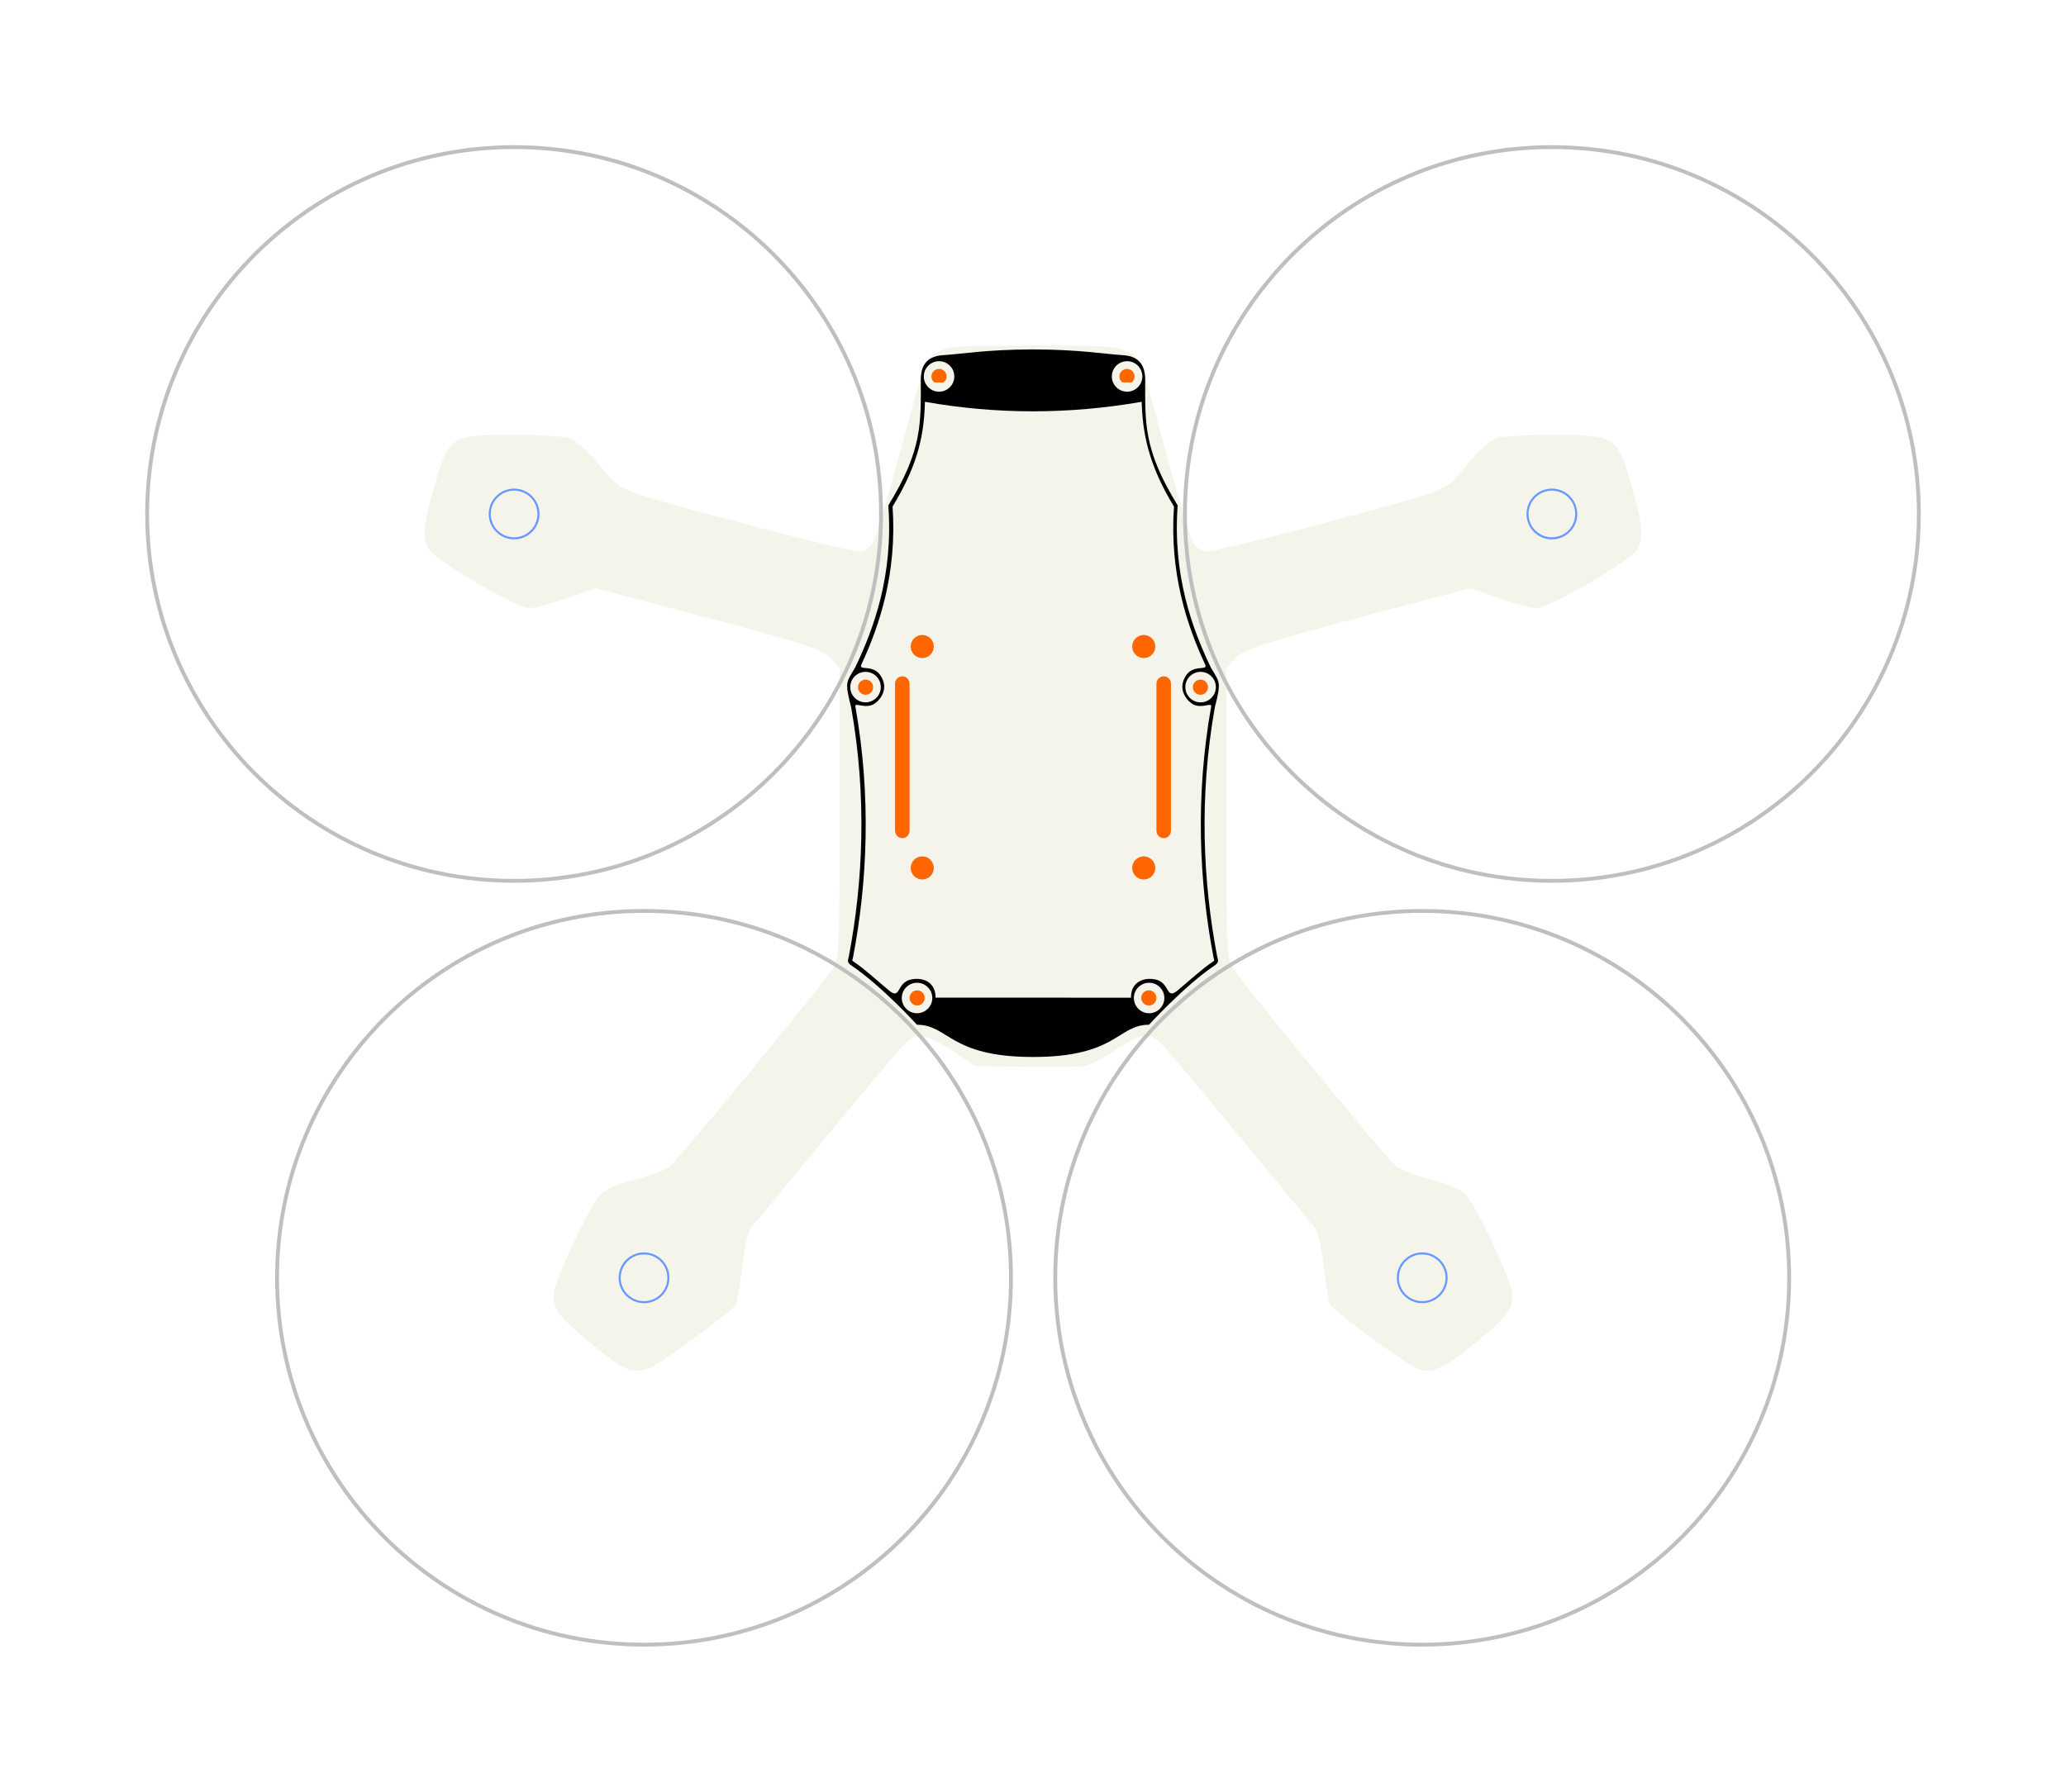
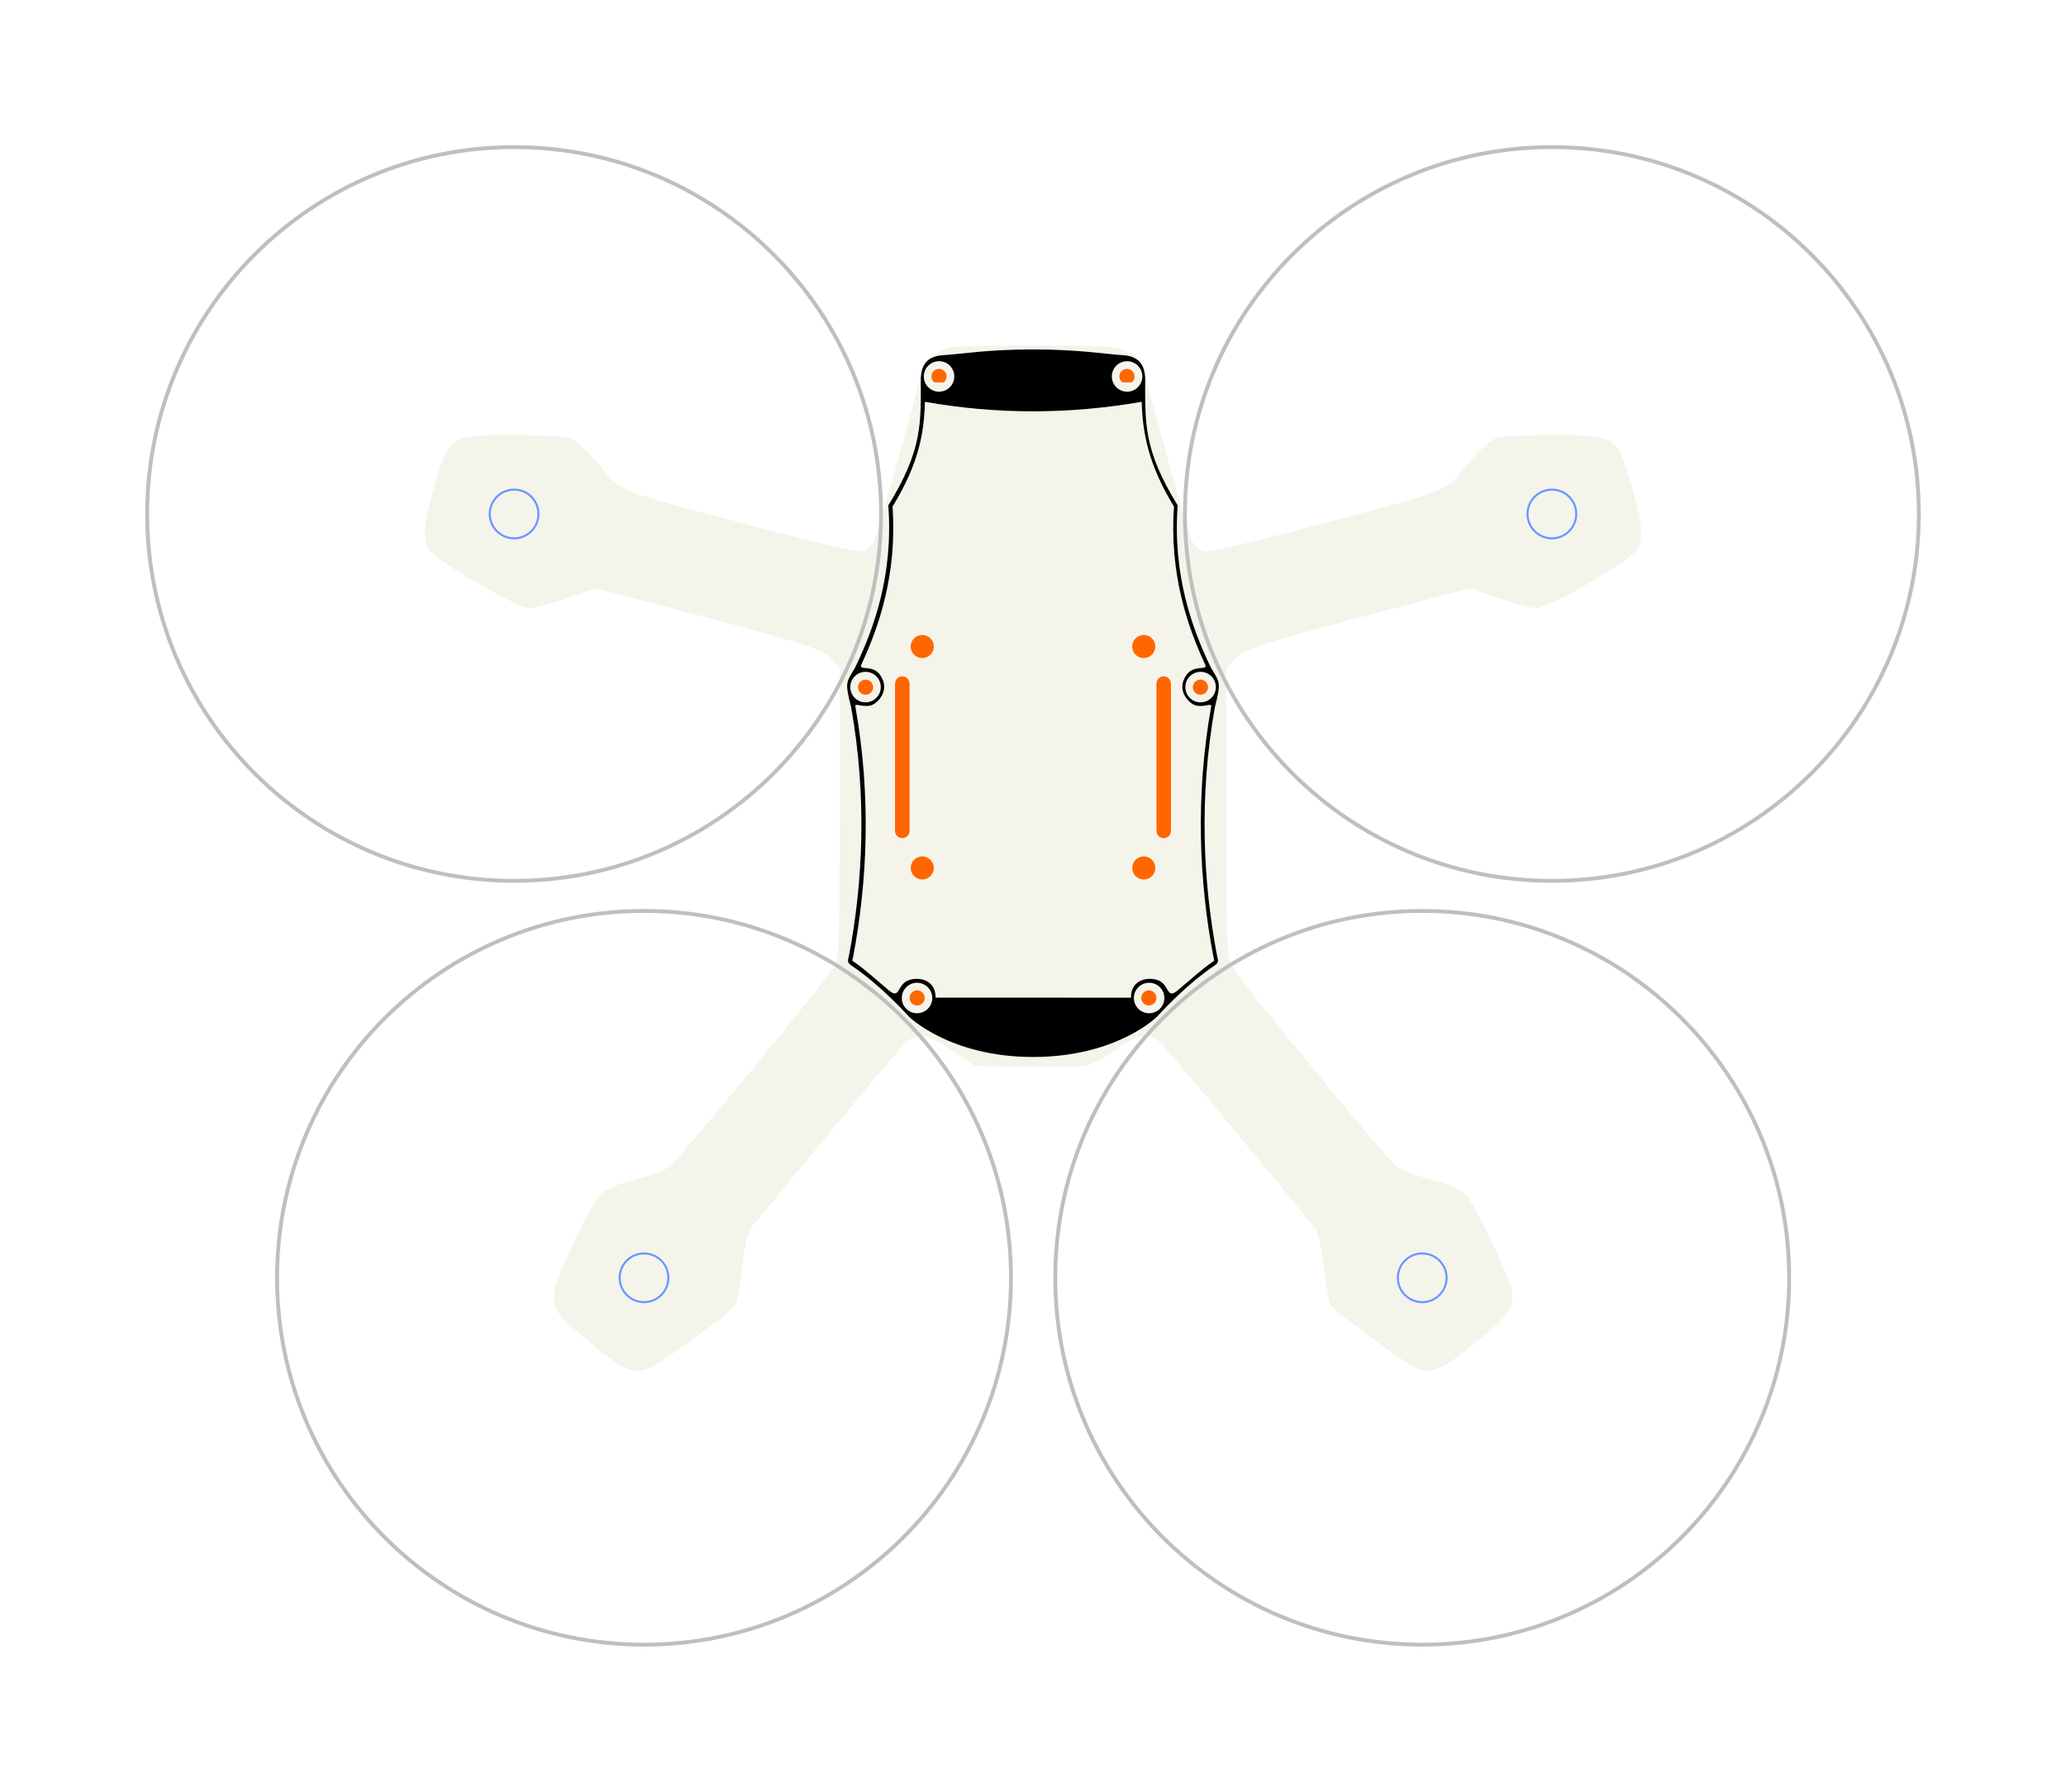
<svg xmlns="http://www.w3.org/2000/svg" width="284.514mm" height="246.814mm" viewBox="0 0 1008.122 874.537" id="svg6449" version="1.1">
  <defs id="defs6451" />
  <g id="layer4">
    <path style="color:#000000;clip-rule:nonzero;display:inline;overflow:visible;visibility:visible;opacity:1;isolation:auto;mix-blend-mode:normal;color-interpolation:sRGB;color-interpolation-filters:linearRGB;solid-color:#000000;solid-opacity:1;fill:#f5f4eb;fill-opacity:1;fill-rule:evenodd;stroke:none;stroke-width:1;stroke-linecap:butt;stroke-linejoin:round;stroke-miterlimit:4;stroke-dasharray:none;stroke-dashoffset:8.051;stroke-opacity:1;marker:none;color-rendering:auto;image-rendering:auto;shape-rendering:auto;text-rendering:auto;enable-background:accumulate" d="m 303.351,666.903 c -2.334,-1.218 -10.22,-7.247 -17.525,-13.398 -19.416,-16.35 -19.547,-17.193 -6.945,-44.655 5.445,-11.866 11.69,-23.396 13.877,-25.621 2.726,-2.773 8.165,-5.152 17.293,-7.563 7.324,-1.935 14.757,-4.675 16.519,-6.089 5.028,-4.037 77.708,-92.426 80.582,-97.999 2.28,-4.421 2.574,-13.001 2.574,-75.21 l 0,-70.219 -4.288,-4.795 c -4.389,-4.908 -13.162,-7.57 -100.047,-30.353 l -14.677,-3.849 -14.169,4.877 c -7.793,2.682 -16.025,4.829 -18.294,4.77 -6.375,-0.165 -46.392,-23.562 -49.032,-28.668 -3.208,-6.203 -2.618,-12.514 2.955,-31.641 6.926,-23.768 7.637,-24.216 38.506,-24.216 12.609,0 24.999,0.723 27.533,1.606 2.644,0.922 8.743,6.523 14.31,13.143 11.415,13.572 5.305,11.146 74.766,29.685 29.387,7.843 51.632,13.024 53.446,12.449 1.709,-0.542 4.085,-2.512 5.281,-4.376 1.195,-1.865 6.828,-20.581 12.517,-41.592 13.949,-51.516 12.575,-47.908 19.6,-51.492 5.552,-2.833 9.275,-3.082 45.927,-3.082 36.653,0 40.375,0.25 45.927,3.082 7.025,3.584 5.652,-0.025 19.6,51.492 5.689,21.011 11.322,39.727 12.517,41.592 1.196,1.865 3.572,3.834 5.281,4.376 1.814,0.576 24.059,-4.606 53.446,-12.449 69.461,-18.538 63.352,-16.113 74.766,-29.685 5.567,-6.62 11.667,-12.222 14.31,-13.143 2.534,-0.883 14.924,-1.606 27.533,-1.606 30.869,0 31.58,0.447 38.506,24.216 5.578,19.144 6.163,25.438 2.943,31.665 -2.671,5.165 -42.505,28.475 -48.946,28.642 -2.31,0.06 -10.576,-2.086 -18.369,-4.768 l -14.169,-4.877 -14.677,3.842 c -83.727,21.914 -95.69,25.548 -100.047,30.39 l -4.288,4.765 0,70.219 c 0,62.198 0.294,70.789 2.573,75.21 2.852,5.531 75.547,93.918 80.601,97.999 1.752,1.414 9.177,4.155 16.501,6.089 9.128,2.411 14.567,4.79 17.293,7.563 2.187,2.225 8.432,13.754 13.877,25.621 12.797,27.887 12.729,28.248 -8.797,46.15 -15.731,13.083 -22.38,16.001 -29.288,12.854 -6.333,-2.886 -41.066,-28.607 -42.222,-31.267 -0.606,-1.394 -1.966,-9.753 -3.023,-18.576 -1.122,-9.364 -2.88,-17.153 -4.224,-18.711 -1.266,-1.468 -17.909,-21.614 -36.983,-44.769 -19.074,-23.155 -36.405,-43.679 -38.513,-45.608 -5.588,-5.115 -10.352,-4.358 -21.767,3.458 -5.596,3.831 -12.439,7.391 -15.208,7.911 -2.769,0.519 -15.946,0.718 -29.283,0.44 l -24.249,-0.504 -11.131,-7.406 c -12.412,-8.259 -17.001,-9.05 -22.612,-3.898 -2.102,1.93 -19.43,22.453 -38.508,45.608 -19.078,23.155 -35.725,43.301 -36.994,44.769 -1.351,1.563 -3.104,9.32 -4.229,18.711 -1.057,8.823 -2.415,17.177 -3.018,18.564 -0.969,2.23 -20.227,16.893 -37.391,28.47 -6.8,4.586 -12.18,5.128 -18.449,1.858 z" id="path6447-6" />
  </g>
  <g id="layer5">
    <path id="path8839" d="m 423.509,331.867 1.038,0.528 0.822,0.822 0.528,1.038 0.181,1.148 -0.181,1.152 -0.528,1.038 -0.464,0.464 -0.358,0.358 -1.038,0.528 -1.152,0.181 -1.148,-0.181 -1.038,-0.528 -0.358,-0.358 -0.464,-0.464 -0.528,-1.038 -0.184,-1.152 0.184,-1.148 0.528,-1.038 0.822,-0.822 1.038,-0.528 1.12,-0.18 0.028,-0.005 z m 133.349,155.2 0.184,1.148 0.528,1.038 0.822,0.822 1.038,0.528 0.776,0.125 0.372,0.06 1.152,-0.184 1.035,-0.528 0.826,-0.822 0.528,-1.038 0.181,-1.148 -0.181,-1.152 -0.528,-1.035 -0.826,-0.826 -1.035,-0.528 -1.152,-0.181 -0.372,0.059 -0.776,0.122 -1.038,0.528 -0.822,0.826 -0.528,1.035 z m -101.441,-65.19 0.276,1.75 -0.238,1.509 -0.038,0.244 -0.808,1.58 -1.254,1.254 -1.58,0.804 -1.75,0.276 -1.75,-0.276 -1.58,-0.804 -1.254,-1.254 -0.808,-1.58 -0.038,-0.244 -0.238,-1.509 0.276,-1.75 0.808,-1.58 1.254,-1.254 1.58,-0.804 1.75,-0.28 1.75,0.28 1.58,0.804 1.254,1.254 z m -2.062,-110.909 1.254,1.254 0.808,1.58 0.276,1.75 -0.116,0.733 -0.161,1.02 -0.808,1.58 -1.254,1.254 -1.58,0.804 -1.75,0.276 -1.75,-0.276 -1.58,-0.804 -1.254,-1.254 -0.808,-1.58 -0.161,-1.02 -0.116,-0.733 0.276,-1.75 0.808,-1.58 1.254,-1.254 1.58,-0.804 1.75,-0.28 1.75,0.28 z m 112.362,19.832 -0.741,0.741 -0.503,0.989 -0.174,1.095 0,11.689 0,14.513 0,29.027 0,16.703 0.174,1.095 0.503,0.989 0.783,0.783 0.989,0.503 1.095,0.174 1.095,-0.174 0.989,-0.503 0.783,-0.783 0.503,-0.989 0.174,-1.095 0,-16.703 0,-29.027 0,-14.513 0,-11.689 -0.174,-1.095 -0.503,-0.989 -0.741,-0.741 -0.043,-0.043 -0.989,-0.503 -1.095,-0.174 -1.095,0.174 -0.61,0.31 -0.379,0.193 z m -4.287,97.416 -1.222,0.622 -0.358,0.182 -1.75,0.276 -1.75,-0.276 -1.58,-0.804 -1.254,-1.254 -0.808,-1.58 -0.276,-1.754 0.276,-1.75 0.808,-1.58 1.254,-1.254 1.58,-0.804 1.75,-0.28 1.75,0.28 0.358,0.182 1.222,0.622 1.254,1.254 0.808,1.58 0.276,1.75 -0.276,1.754 -0.808,1.58 z m -117.606,-39.363 0,16.703 -0.174,1.095 -0.503,0.989 -0.783,0.783 -0.989,0.503 -1.095,0.174 -1.095,-0.174 -0.989,-0.503 -0.783,-0.783 -0.503,-0.989 -0.174,-1.095 0,-16.703 0,-29.027 0,-14.513 0,-11.689 0.174,-1.095 0.503,-0.989 0.741,-0.741 0.043,-0.043 0.989,-0.503 1.095,-0.174 1.095,0.174 0.989,0.503 0.043,0.043 0.741,0.741 0.503,0.989 0.174,1.095 0,11.689 0,14.513 z m 0.276,99.55 -0.096,-0.188 -0.181,-1.148 0.181,-1.152 0.096,-0.187 0.432,-0.847 0.826,-0.826 1.035,-0.528 1.152,-0.181 1.148,0.181 1.038,0.528 0.822,0.826 0.528,1.035 0.145,0.904 0.04,0.248 -0.184,1.148 -0.528,1.038 -0.822,0.822 -0.732,0.372 -0.307,0.156 -1.148,0.184 -1.152,-0.184 -0.306,-0.156 -0.729,-0.372 -0.826,-0.822 z m 14.513,-308.315 -0.411,-0.066 -1.152,0.184 -1.035,0.528 -0.826,0.822 -0.528,1.038 -0.181,1.148 0.181,1.152 0.394,0.772 0.134,0.262 0.719,0.719 4.585,0 0.716,-0.719 0.134,-0.262 0.394,-0.772 0.184,-1.152 -0.184,-1.148 -0.528,-1.038 -0.822,-0.822 -1.038,-0.528 z m 93.816,135.466 0.276,-1.75 0.808,-1.58 1.254,-1.254 1.58,-0.804 1.75,-0.28 1.75,0.28 0.358,0.182 1.222,0.622 1.254,1.254 0.808,1.58 0.276,1.75 -0.276,1.754 -0.808,1.58 -1.254,1.254 -1.222,0.622 -0.358,0.182 -1.75,0.276 -1.75,-0.276 -1.58,-0.804 -1.254,-1.254 -0.808,-1.58 z m 30.324,17.663 0.822,-0.822 1.038,-0.528 1.152,-0.184 1.148,0.184 1.038,0.528 0.822,0.822 0.461,0.906 0.067,0.132 0.184,1.148 -0.184,1.152 -0.067,0.132 -0.461,0.906 -0.464,0.464 -0.358,0.358 -1.038,0.528 -1.148,0.181 -1.152,-0.181 -1.038,-0.528 -0.358,-0.358 -0.464,-0.464 -0.528,-1.038 -0.181,-1.152 0.181,-1.148 z m -35.124,-146.569 -0.716,-0.719 -0.134,-0.262 -0.394,-0.772 -0.184,-1.152 0.184,-1.148 0.528,-1.038 0.822,-0.822 1.038,-0.528 1.148,-0.184 1.152,0.184 1.035,0.528 0.826,0.822 0.528,1.038 0.181,1.148 -0.181,1.152 -0.394,0.772 -0.134,0.262 -0.719,0.719 z" style="fill:#ff6600;stroke:none;stroke-width:0.035mm" />
  </g>
  <g id="layer3" style="display:inline">
    <g id="g6425-1" transform="matrix(3.543307,0,0,3.543307,565.9341,489.734)" style="display:inline;opacity:1">
      <g id="g6401-5">
        <ellipse ry="50.535" rx="50.535" cy="-67.414" cx="-88.919" id="ellipse6403-8" style="color:#000000;clip-rule:nonzero;display:inline;overflow:visible;visibility:visible;opacity:1;isolation:auto;mix-blend-mode:normal;color-interpolation:sRGB;color-interpolation-filters:linearRGB;solid-color:#000000;solid-opacity:1;fill:none;fill-opacity:1;fill-rule:evenodd;stroke:#bfbfbf;stroke-width:0.53;stroke-linecap:butt;stroke-linejoin:round;stroke-miterlimit:4;stroke-dasharray:none;stroke-dashoffset:8.051;stroke-opacity:1;marker:none;color-rendering:auto;image-rendering:auto;shape-rendering:auto;text-rendering:auto;enable-background:accumulate" />
        <ellipse ry="3.355" rx="3.355" cy="-67.414" cx="-88.919" id="ellipse6405-4" style="color:#000000;clip-rule:nonzero;display:inline;overflow:visible;visibility:visible;opacity:1;isolation:auto;mix-blend-mode:normal;color-interpolation:sRGB;color-interpolation-filters:linearRGB;solid-color:#000000;solid-opacity:1;fill:none;fill-opacity:1;fill-rule:evenodd;stroke:#6699ff;stroke-width:0.282;stroke-linecap:butt;stroke-linejoin:round;stroke-miterlimit:4;stroke-dasharray:none;stroke-dashoffset:8.051;stroke-opacity:1;marker:none;color-rendering:auto;image-rendering:auto;shape-rendering:auto;text-rendering:auto;enable-background:accumulate" />
      </g>
      <g id="g6407-3">
        <ellipse style="color:#000000;clip-rule:nonzero;display:inline;overflow:visible;visibility:visible;opacity:1;isolation:auto;mix-blend-mode:normal;color-interpolation:sRGB;color-interpolation-filters:linearRGB;solid-color:#000000;solid-opacity:1;fill:none;fill-opacity:1;fill-rule:evenodd;stroke:#bfbfbf;stroke-width:0.53;stroke-linecap:butt;stroke-linejoin:round;stroke-miterlimit:4;stroke-dasharray:none;stroke-dashoffset:8.051;stroke-opacity:1;marker:none;color-rendering:auto;image-rendering:auto;shape-rendering:auto;text-rendering:auto;enable-background:accumulate" id="ellipse6409-7" cx="53.995" cy="-67.414" rx="50.535" ry="50.535" />
        <ellipse style="color:#000000;clip-rule:nonzero;display:inline;overflow:visible;visibility:visible;opacity:1;isolation:auto;mix-blend-mode:normal;color-interpolation:sRGB;color-interpolation-filters:linearRGB;solid-color:#000000;solid-opacity:1;fill:none;fill-opacity:1;fill-rule:evenodd;stroke:#6699ff;stroke-width:0.282;stroke-linecap:butt;stroke-linejoin:round;stroke-miterlimit:4;stroke-dasharray:none;stroke-dashoffset:8.051;stroke-opacity:1;marker:none;color-rendering:auto;image-rendering:auto;shape-rendering:auto;text-rendering:auto;enable-background:accumulate" id="ellipse6411-3" cx="53.995" cy="-67.414" rx="3.355" ry="3.355" />
      </g>
      <g id="g6413-2" transform="translate(17.89001,105.2139)">
        <ellipse style="color:#000000;clip-rule:nonzero;display:inline;overflow:visible;visibility:visible;opacity:1;isolation:auto;mix-blend-mode:normal;color-interpolation:sRGB;color-interpolation-filters:linearRGB;solid-color:#000000;solid-opacity:1;fill:none;fill-opacity:1;fill-rule:evenodd;stroke:#bfbfbf;stroke-width:0.53;stroke-linecap:butt;stroke-linejoin:round;stroke-miterlimit:4;stroke-dasharray:none;stroke-dashoffset:8.051;stroke-opacity:1;marker:none;color-rendering:auto;image-rendering:auto;shape-rendering:auto;text-rendering:auto;enable-background:accumulate" id="ellipse6415-3" cx="-88.919" cy="-67.414" rx="50.535" ry="50.535" />
        <ellipse style="color:#000000;clip-rule:nonzero;display:inline;overflow:visible;visibility:visible;opacity:1;isolation:auto;mix-blend-mode:normal;color-interpolation:sRGB;color-interpolation-filters:linearRGB;solid-color:#000000;solid-opacity:1;fill:none;fill-opacity:1;fill-rule:evenodd;stroke:#6699ff;stroke-width:0.282;stroke-linecap:butt;stroke-linejoin:round;stroke-miterlimit:4;stroke-dasharray:none;stroke-dashoffset:8.051;stroke-opacity:1;marker:none;color-rendering:auto;image-rendering:auto;shape-rendering:auto;text-rendering:auto;enable-background:accumulate" id="ellipse6417-1" cx="-88.919" cy="-67.414" rx="3.355" ry="3.355" />
      </g>
      <g id="g6419-4" transform="translate(-17.85779,105.2139)">
        <ellipse ry="50.535" rx="50.535" cy="-67.414" cx="53.995" id="ellipse6421-0" style="color:#000000;clip-rule:nonzero;display:inline;overflow:visible;visibility:visible;opacity:1;isolation:auto;mix-blend-mode:normal;color-interpolation:sRGB;color-interpolation-filters:linearRGB;solid-color:#000000;solid-opacity:1;fill:none;fill-opacity:1;fill-rule:evenodd;stroke:#bfbfbf;stroke-width:0.53;stroke-linecap:butt;stroke-linejoin:round;stroke-miterlimit:4;stroke-dasharray:none;stroke-dashoffset:8.051;stroke-opacity:1;marker:none;color-rendering:auto;image-rendering:auto;shape-rendering:auto;text-rendering:auto;enable-background:accumulate" />
        <ellipse ry="3.355" rx="3.355" cy="-67.414" cx="53.995" id="ellipse6423-2" style="color:#000000;clip-rule:nonzero;display:inline;overflow:visible;visibility:visible;opacity:1;isolation:auto;mix-blend-mode:normal;color-interpolation:sRGB;color-interpolation-filters:linearRGB;solid-color:#000000;solid-opacity:1;fill:none;fill-opacity:1;fill-rule:evenodd;stroke:#6699ff;stroke-width:0.282;stroke-linecap:butt;stroke-linejoin:round;stroke-miterlimit:4;stroke-dasharray:none;stroke-dashoffset:8.051;stroke-opacity:1;marker:none;color-rendering:auto;image-rendering:auto;shape-rendering:auto;text-rendering:auto;enable-background:accumulate" />
      </g>
    </g>
  </g>
  <g id="layer1" transform="translate(1121.204,53.47787)" style="display:inline">
    <g id="g7074">
      <g id="g7090" transform="translate(180.1595,778.2595)">
        <path style="color:#000000;clip-rule:nonzero;display:inline;overflow:visible;visibility:visible;opacity:1;isolation:auto;mix-blend-mode:normal;color-interpolation:sRGB;color-interpolation-filters:linearRGB;solid-color:#000000;solid-opacity:1;fill:#f7f7f7;fill-opacity:1;fill-rule:evenodd;stroke:none;stroke-width:1;stroke-linecap:butt;stroke-linejoin:round;stroke-miterlimit:4;stroke-dasharray:none;stroke-dashoffset:8.051;stroke-opacity:1;marker:none;color-rendering:auto;image-rendering:auto;shape-rendering:auto;text-rendering:auto;enable-background:accumulate" d="m 145.312,131.69 c -2.334,-1.218 -10.22,-7.247 -17.525,-13.398 -19.416,-16.35 -19.547,-17.193 -6.945,-44.655 5.445,-11.866 11.69,-23.396 13.877,-25.621 2.726,-2.773 8.165,-5.152 17.293,-7.563 7.324,-1.935 14.757,-4.675 16.519,-6.089 5.028,-4.037 77.708,-92.426 80.582,-97.999 2.28,-4.421 2.574,-13.001 2.574,-75.21 l 0,-70.219 -4.288,-4.795 c -4.389,-4.908 -13.162,-7.57 -100.047,-30.353 l -14.677,-3.849 -14.169,4.877 c -7.793,2.682 -16.025,4.829 -18.294,4.77 -6.375,-0.165 -46.392,-23.562 -49.032,-28.668 -3.208,-6.203 -2.618,-12.514 2.955,-31.641 6.926,-23.768 7.637,-24.216 38.506,-24.216 12.609,0 24.999,0.723 27.533,1.606 2.644,0.922 8.743,6.523 14.31,13.143 11.415,13.572 5.305,11.146 74.766,29.685 29.387,7.843 51.632,13.024 53.446,12.449 1.709,-0.542 4.085,-2.512 5.281,-4.376 1.195,-1.865 6.828,-20.581 12.517,-41.592 13.949,-51.516 12.575,-47.908 19.6,-51.492 5.552,-2.833 9.275,-3.082 45.927,-3.082 36.653,0 40.375,0.25 45.927,3.082 7.025,3.584 5.652,-0.025 19.6,51.492 5.689,21.011 11.322,39.727 12.517,41.592 1.196,1.865 3.572,3.834 5.281,4.376 1.814,0.576 24.059,-4.606 53.446,-12.449 69.461,-18.538 63.352,-16.113 74.766,-29.685 5.567,-6.62 11.667,-12.222 14.31,-13.143 2.534,-0.883 14.924,-1.606 27.533,-1.606 30.869,0 31.58,0.447 38.506,24.216 5.578,19.144 6.163,25.438 2.943,31.665 -2.671,5.165 -42.505,28.475 -48.946,28.642 -2.31,0.06 -10.576,-2.086 -18.369,-4.768 l -14.169,-4.877 -14.677,3.842 c -83.727,21.914 -95.69,25.548 -100.047,30.39 l -4.288,4.765 0,70.219 c 0,62.198 0.294,70.789 2.573,75.21 2.852,5.531 75.547,93.918 80.601,97.999 1.752,1.414 9.177,4.155 16.501,6.089 9.128,2.411 14.567,4.79 17.293,7.563 2.187,2.225 8.432,13.754 13.877,25.621 12.797,27.887 12.729,28.248 -8.797,46.15 -15.731,13.083 -22.38,16.001 -29.288,12.854 -6.333,-2.886 -41.066,-28.607 -42.222,-31.267 -0.606,-1.394 -1.966,-9.753 -3.023,-18.576 -1.122,-9.364 -2.88,-17.153 -4.224,-18.711 -1.266,-1.468 -17.909,-21.614 -36.983,-44.769 -19.074,-23.155 -36.405,-43.679 -38.513,-45.608 -5.588,-5.115 -10.352,-4.358 -21.767,3.458 -5.596,3.831 -12.439,7.391 -15.208,7.911 -2.769,0.519 -15.946,0.718 -29.283,0.44 l -24.249,-0.504 -11.131,-7.406 c -12.412,-8.259 -17.001,-9.05 -22.612,-3.898 -2.102,1.93 -19.43,22.453 -38.508,45.608 -19.078,23.155 -35.725,43.301 -36.994,44.769 -1.351,1.563 -3.104,9.32 -4.229,18.711 -1.057,8.823 -2.415,17.177 -3.018,18.564 -0.969,2.23 -20.227,16.893 -37.391,28.47 -6.8,4.586 -12.18,5.128 -18.449,1.858 z" id="path6447" />
        <g id="g6425" transform="matrix(3.543307,0,0,3.543307,407.8947,-45.47911)" style="display:inline;opacity:1">
          <g id="g6401">
            <ellipse ry="50.535" rx="50.535" cy="-67.414" cx="-88.919" id="ellipse6403" style="color:#000000;clip-rule:nonzero;display:inline;overflow:visible;visibility:visible;opacity:1;isolation:auto;mix-blend-mode:normal;color-interpolation:sRGB;color-interpolation-filters:linearRGB;solid-color:#000000;solid-opacity:1;fill:none;fill-opacity:1;fill-rule:evenodd;stroke:#6699ff;stroke-width:0.53;stroke-linecap:butt;stroke-linejoin:round;stroke-miterlimit:4;stroke-dasharray:none;stroke-dashoffset:8.051;stroke-opacity:1;marker:none;color-rendering:auto;image-rendering:auto;shape-rendering:auto;text-rendering:auto;enable-background:accumulate" />
            <ellipse ry="3.355" rx="3.355" cy="-67.414" cx="-88.919" id="ellipse6405" style="color:#000000;clip-rule:nonzero;display:inline;overflow:visible;visibility:visible;opacity:1;isolation:auto;mix-blend-mode:normal;color-interpolation:sRGB;color-interpolation-filters:linearRGB;solid-color:#000000;solid-opacity:1;fill:none;fill-opacity:1;fill-rule:evenodd;stroke:#6699ff;stroke-width:0.282;stroke-linecap:butt;stroke-linejoin:round;stroke-miterlimit:4;stroke-dasharray:none;stroke-dashoffset:8.051;stroke-opacity:1;marker:none;color-rendering:auto;image-rendering:auto;shape-rendering:auto;text-rendering:auto;enable-background:accumulate" />
          </g>
          <g id="g6407">
            <ellipse style="color:#000000;clip-rule:nonzero;display:inline;overflow:visible;visibility:visible;opacity:1;isolation:auto;mix-blend-mode:normal;color-interpolation:sRGB;color-interpolation-filters:linearRGB;solid-color:#000000;solid-opacity:1;fill:none;fill-opacity:1;fill-rule:evenodd;stroke:#6699ff;stroke-width:0.53;stroke-linecap:butt;stroke-linejoin:round;stroke-miterlimit:4;stroke-dasharray:none;stroke-dashoffset:8.051;stroke-opacity:1;marker:none;color-rendering:auto;image-rendering:auto;shape-rendering:auto;text-rendering:auto;enable-background:accumulate" id="ellipse6409" cx="53.995" cy="-67.414" rx="50.535" ry="50.535" />
            <ellipse style="color:#000000;clip-rule:nonzero;display:inline;overflow:visible;visibility:visible;opacity:1;isolation:auto;mix-blend-mode:normal;color-interpolation:sRGB;color-interpolation-filters:linearRGB;solid-color:#000000;solid-opacity:1;fill:none;fill-opacity:1;fill-rule:evenodd;stroke:#6699ff;stroke-width:0.282;stroke-linecap:butt;stroke-linejoin:round;stroke-miterlimit:4;stroke-dasharray:none;stroke-dashoffset:8.051;stroke-opacity:1;marker:none;color-rendering:auto;image-rendering:auto;shape-rendering:auto;text-rendering:auto;enable-background:accumulate" id="ellipse6411" cx="53.995" cy="-67.414" rx="3.355" ry="3.355" />
          </g>
          <g id="g6413" transform="translate(17.89001,105.2139)">
            <ellipse style="color:#000000;clip-rule:nonzero;display:inline;overflow:visible;visibility:visible;opacity:1;isolation:auto;mix-blend-mode:normal;color-interpolation:sRGB;color-interpolation-filters:linearRGB;solid-color:#000000;solid-opacity:1;fill:none;fill-opacity:1;fill-rule:evenodd;stroke:#6699ff;stroke-width:0.53;stroke-linecap:butt;stroke-linejoin:round;stroke-miterlimit:4;stroke-dasharray:none;stroke-dashoffset:8.051;stroke-opacity:1;marker:none;color-rendering:auto;image-rendering:auto;shape-rendering:auto;text-rendering:auto;enable-background:accumulate" id="ellipse6415" cx="-88.919" cy="-67.414" rx="50.535" ry="50.535" />
            <ellipse style="color:#000000;clip-rule:nonzero;display:inline;overflow:visible;visibility:visible;opacity:1;isolation:auto;mix-blend-mode:normal;color-interpolation:sRGB;color-interpolation-filters:linearRGB;solid-color:#000000;solid-opacity:1;fill:none;fill-opacity:1;fill-rule:evenodd;stroke:#6699ff;stroke-width:0.282;stroke-linecap:butt;stroke-linejoin:round;stroke-miterlimit:4;stroke-dasharray:none;stroke-dashoffset:8.051;stroke-opacity:1;marker:none;color-rendering:auto;image-rendering:auto;shape-rendering:auto;text-rendering:auto;enable-background:accumulate" id="ellipse6417" cx="-88.919" cy="-67.414" rx="3.355" ry="3.355" />
          </g>
          <g id="g6419" transform="translate(-17.85779,105.2139)">
            <ellipse ry="50.535" rx="50.535" cy="-67.414" cx="53.995" id="ellipse6421" style="color:#000000;clip-rule:nonzero;display:inline;overflow:visible;visibility:visible;opacity:1;isolation:auto;mix-blend-mode:normal;color-interpolation:sRGB;color-interpolation-filters:linearRGB;solid-color:#000000;solid-opacity:1;fill:none;fill-opacity:1;fill-rule:evenodd;stroke:#6699ff;stroke-width:0.53;stroke-linecap:butt;stroke-linejoin:round;stroke-miterlimit:4;stroke-dasharray:none;stroke-dashoffset:8.051;stroke-opacity:1;marker:none;color-rendering:auto;image-rendering:auto;shape-rendering:auto;text-rendering:auto;enable-background:accumulate" />
            <ellipse ry="3.355" rx="3.355" cy="-67.414" cx="53.995" id="ellipse6423" style="color:#000000;clip-rule:nonzero;display:inline;overflow:visible;visibility:visible;opacity:1;isolation:auto;mix-blend-mode:normal;color-interpolation:sRGB;color-interpolation-filters:linearRGB;solid-color:#000000;solid-opacity:1;fill:none;fill-opacity:1;fill-rule:evenodd;stroke:#6699ff;stroke-width:0.282;stroke-linecap:butt;stroke-linejoin:round;stroke-miterlimit:4;stroke-dasharray:none;stroke-dashoffset:8.051;stroke-opacity:1;marker:none;color-rendering:auto;image-rendering:auto;shape-rendering:auto;text-rendering:auto;enable-background:accumulate" />
          </g>
        </g>
      </g>
    </g>
    <path style="display:inline;opacity:1;fill:#ff6600;fill-opacity:1;fill-rule:evenodd;stroke:none;stroke-width:0.282px;stroke-linecap:butt;stroke-linejoin:miter;stroke-opacity:1" d="m 526.014,411.644 0,0 c -22.497,0.032 -34.91,2.265 -43.77,2.807 -9.09,0.555 -10.535,6.491 -10.811,11.021 0,22.012 1.021,34.865 -15.85,62.287 2.512,34.036 -7.103,60.273 -16.186,79.129 -4.318,7.424 -5.19,6.684 -1.938,19.516 7.748,43.666 5.799,86.079 -1.146,122.5 -0.74,2.536 -0.56,3.205 1.387,4.512 14.742,9.992 26.19,19.515 34.873,30.34 14.887,0 12.833,15.231 53.606,15.231 41.049,0 38.719,-15.231 53.606,-15.231 8.683,-10.825 20.131,-20.348 34.873,-30.34 1.947,-1.307 2.127,-1.975 1.387,-4.512 -6.946,-36.421 -8.894,-78.834 -1.146,-122.5 3.252,-12.831 2.381,-12.092 -1.938,-19.516 -9.082,-18.856 -18.698,-45.093 -16.186,-79.129 -16.871,-27.422 -15.85,-40.275 -15.85,-62.287 -0.276,-4.531 -1.721,-10.466 -10.811,-11.021 -8.86,-0.541 -21.273,-2.774 -43.77,-2.807 l 0,0 -0.168,0 c -0.057,-1.1e-4 -0.109,0 -0.166,0 z m -2.094,2.397 0.002,0 2,0 0.779,0 2,0 c 0.158,0 0.316,0 0.473,0.011 15.877,0.223 26.611,0.981 34.768,2.01 2.347,0.296 -0.227,3.197 -0.602,7.957 -0.495,6.285 5.215,10.25 9.656,9.734 3.637,-0.059 6.07,-3.051 6.104,0.32 0.117,17.229 1.53,30.755 15.865,54.268 -2.238,32.599 6.433,58.208 15.137,76.896 1.935,3.85 -6.163,-0.678 -9.818,6.523 -3.795,6.951 2.185,12.319 4.346,13.283 4.277,1.908 8.76,-1.226 8.51,0.814 -0.013,0.053 -0.026,0.107 -0.035,0.16 -7.803,43.978 -5.843,86.655 1.148,123.316 0.015,0.07 0.035,0.139 0.057,0.207 0.32,1.095 0.284,1.464 0.311,1.404 -0.04,0.036 -0.204,0.211 -0.789,0.604 l -0.008,0.007 c -5.332,3.614 -10.888,7.792 -16.229,12.227 -7.089,6.496 -3.996,-3.343 -12.059,-4.713 -6.522,-1.108 -11.706,2.261 -11.529,8.975 0.239,9.088 9.476,7.363 5.018,12.793 -1.702,1.571 -2.676,0.85 -2.676,0.85 -14.954,0 -22.949,-4.19 -50.037,-4.19 -27.088,-0.004 -35.083,4.186 -50.037,4.186 0,0 -0.972,0.721 -2.674,-0.85 -4.458,-5.43 4.776,-3.705 5.016,-12.793 0.177,-6.713 -5.005,-10.083 -11.527,-8.975 -8.062,1.37 -4.971,11.209 -12.061,4.713 -5.34,-4.435 -10.896,-8.612 -16.229,-12.227 l -0.006,-0.007 c -0.585,-0.393 -0.749,-0.568 -0.789,-0.603 0.027,0.059 -0.007,-0.309 0.312,-1.404 0.023,-0.068 0.041,-0.137 0.055,-0.207 6.991,-36.661 8.952,-79.338 1.148,-123.316 -0.007,-0.053 -0.019,-0.107 -0.033,-0.16 -0.25,-2.041 4.23,1.093 8.508,-0.814 2.161,-0.964 8.14,-6.332 4.346,-13.283 -3.655,-7.202 -11.751,-2.673 -9.816,-6.523 8.704,-18.688 17.373,-44.297 15.135,-76.897 14.335,-23.513 15.748,-37.039 15.865,-54.268 0.033,-3.371 2.467,-0.379 6.104,-0.32 4.441,0.516 10.151,-3.449 9.656,-9.734 -0.375,-4.76 -2.949,-7.661 -0.602,-7.957 8.156,-1.028 18.892,-1.787 34.77,-2.01 0.156,0 0.312,0 0.469,-0.011 z m -43.605,4.105 c 3.656,2.2e-4 6.619,2.964 6.619,6.619 -2.1e-4,3.656 -2.964,6.619 -6.619,6.619 -3.656,-1.7e-4 -6.619,-2.964 -6.619,-6.619 2.6e-4,-3.655 2.964,-6.619 6.619,-6.619 z m 91.76,0 c 3.656,2.2e-4 6.619,2.964 6.619,6.619 -2e-4,3.656 -2.964,6.619 -6.619,6.619 -3.656,8.2e-4 -6.621,-2.963 -6.621,-6.619 2.6e-4,-3.656 2.965,-6.62 6.621,-6.619 z M 444.436,569.81 c 3.656,2.1e-4 6.619,2.964 6.619,6.619 8.5e-4,3.656 -2.963,6.621 -6.619,6.621 -3.656,-2.5e-4 -6.62,-2.965 -6.619,-6.621 2.4e-4,-3.656 2.964,-6.619 6.619,-6.619 z m 163.414,0 c 3.656,2.1e-4 6.619,2.964 6.619,6.619 8.5e-4,3.656 -2.963,6.621 -6.619,6.621 -3.656,-2.5e-4 -6.62,-2.965 -6.619,-6.621 2.4e-4,-3.656 2.964,-6.619 6.619,-6.619 z M 469.68,721.47 c 3.656,2.5e-4 6.619,2.964 6.619,6.619 -2.3e-4,3.656 -2.964,6.619 -6.619,6.619 -3.656,-2.4e-4 -6.619,-2.964 -6.619,-6.619 2.4e-4,-3.656 2.964,-6.619 6.619,-6.619 z m 113,0 c 3.656,2.5e-4 6.619,2.964 6.619,6.619 -2.4e-4,3.656 -2.964,6.619 -6.619,6.619 -3.656,-2.4e-4 -6.619,-2.964 -6.619,-6.619 2.4e-4,-3.656 2.964,-6.619 6.619,-6.619 z" id="path6384" />
-     <path style="display:inline;opacity:1;fill:#000000;fill-opacity:1;fill-rule:evenodd;stroke:none;stroke-width:0.282px;stroke-linecap:butt;stroke-linejoin:miter;stroke-opacity:1" d="m 503.895,170.551 c -22.497,0.032 -34.91,2.265 -43.77,2.807 -9.09,0.555 -10.535,6.491 -10.811,11.021 0,22.012 1.021,34.865 -15.85,62.287 2.512,34.036 -7.103,60.273 -16.186,79.129 -4.318,7.424 -5.19,6.684 -1.938,19.516 7.748,43.666 5.799,85.079 -1.146,121.5 -0.74,2.536 -0.56,3.205 1.387,4.512 14.742,9.992 31.873,28.84 31.873,28.84 15.443,0 15.832,15.73 56.605,15.73 41.049,0 41.165,-15.73 56.607,-15.73 0,0 17.131,-18.848 31.873,-28.84 1.947,-1.307 2.127,-1.975 1.387,-4.512 -6.946,-36.421 -8.894,-77.834 -1.146,-121.5 3.252,-12.831 2.381,-12.092 -1.938,-19.516 -9.082,-18.856 -18.698,-45.093 -16.186,-79.129 -16.871,-27.422 -15.85,-40.275 -15.85,-62.287 -0.276,-4.531 -1.721,-10.466 -10.811,-11.021 -8.86,-0.541 -21.273,-2.774 -43.77,-2.807 l -0.168,0 c -0.057,-1.1e-4 -0.109,0 -0.166,0 z m -45.674,5.746 c 4.11,-2.6e-4 7.442,3.332 7.441,7.441 2.6e-4,4.11 -3.332,7.442 -7.441,7.441 -4.109,-8.3e-4 -7.44,-3.332 -7.439,-7.441 -2.5e-4,-4.109 3.33,-7.441 7.439,-7.441 z m 91.748,0 c 4.11,-2.6e-4 7.442,3.332 7.441,7.441 2.6e-4,4.11 -3.332,7.442 -7.441,7.441 -4.109,-8.3e-4 -7.44,-3.332 -7.439,-7.441 -2.5e-4,-4.109 3.33,-7.441 7.439,-7.441 z m -98.643,19.816 c 34.777,6.157 70.024,6.224 105.754,0 0.478,14.782 2.989,30.177 15.766,51.133 -2.238,32.599 6.433,58.208 15.137,76.896 1.935,3.85 -6.163,-0.678 -9.818,6.523 -3.795,6.951 2.185,12.319 4.346,13.283 4.277,1.908 8.76,-1.226 8.51,0.814 -0.013,0.053 -0.026,0.107 -0.035,0.16 -7.803,43.978 -5.843,85.655 1.148,122.316 0.015,0.07 0.035,0.139 0.057,0.207 0.32,1.095 0.284,1.464 0.311,1.404 -0.04,0.036 -0.204,0.211 -0.789,0.604 l -0.008,0.008 c -5.332,3.614 -10.888,8.792 -16.229,13.227 -7.089,6.496 -3.996,-3.343 -12.059,-4.713 -6.522,-1.108 -11.706,2.261 -11.529,8.975 l -95.391,-0.004 c 0.177,-6.713 -5.005,-10.083 -11.527,-8.975 -8.062,1.37 -4.971,11.209 -12.061,4.713 -5.34,-4.435 -10.896,-9.612 -16.229,-13.227 l -0.006,-0.008 c -0.585,-0.393 -0.749,-0.568 -0.789,-0.604 0.027,0.059 -0.007,-0.309 0.312,-1.404 0.023,-0.068 0.041,-0.137 0.055,-0.207 6.991,-36.661 8.952,-78.338 1.148,-122.316 -0.007,-0.053 -0.019,-0.107 -0.033,-0.16 -0.25,-2.041 4.23,1.093 8.508,-0.814 2.161,-0.964 8.14,-6.332 4.346,-13.283 -3.655,-7.202 -11.751,-2.673 -9.816,-6.523 8.704,-18.688 17.373,-44.297 15.135,-76.896 12.989,-21.306 15.368,-36.038 15.787,-51.129 z m -28.979,131.805 c 4.11,-2.5e-4 7.442,3.332 7.441,7.441 2.5e-4,4.11 -3.332,7.442 -7.441,7.441 -4.11,2.6e-4 -7.442,-3.332 -7.441,-7.441 -2.6e-4,-4.11 3.332,-7.442 7.441,-7.441 z m 163.496,0 c 4.109,8.3e-4 7.44,3.332 7.439,7.441 2.5e-4,4.109 -3.33,7.441 -7.439,7.441 -4.11,2.6e-4 -7.442,-3.332 -7.441,-7.441 -2.6e-4,-4.11 3.332,-7.442 7.441,-7.441 z M 447.475,479.666 c 4.11,-2.6e-4 7.442,3.332 7.441,7.441 -8.2e-4,4.109 -3.332,7.44 -7.441,7.439 -4.109,2.6e-4 -7.441,-3.33 -7.441,-7.439 -2.5e-4,-4.11 3.332,-7.442 7.441,-7.441 z m 113.242,0 c 4.11,-2.5e-4 7.442,3.332 7.441,7.441 -8.2e-4,4.109 -3.332,7.44 -7.441,7.439 -4.109,2.6e-4 -7.441,-3.33 -7.441,-7.439 -2.5e-4,-4.11 3.332,-7.442 7.441,-7.441 z" transform="translate(-1121.204,-53.47787)" id="path6384-0" />
+     <path style="display:inline;opacity:1;fill:#000000;fill-opacity:1;fill-rule:evenodd;stroke:none;stroke-width:0.282px;stroke-linecap:butt;stroke-linejoin:miter;stroke-opacity:1" d="m 503.895,170.551 c -22.497,0.032 -34.91,2.265 -43.77,2.807 -9.09,0.555 -10.535,6.491 -10.811,11.021 0,22.012 1.021,34.865 -15.85,62.287 2.512,34.036 -7.103,60.273 -16.186,79.129 -4.318,7.424 -5.19,6.684 -1.938,19.516 7.748,43.666 5.799,85.079 -1.146,121.5 -0.74,2.536 -0.56,3.205 1.387,4.512 14.742,9.992 27.873,24.818 27.873,24.818 0,0 19.832,19.752 60.605,19.752 41.049,0 60.607,-19.752 60.607,-19.752 0,0 13.131,-14.826 27.873,-24.818 1.947,-1.307 2.127,-1.975 1.387,-4.512 -6.946,-36.421 -8.894,-77.834 -1.146,-121.5 3.252,-12.831 2.381,-12.092 -1.938,-19.516 -9.082,-18.856 -18.698,-45.093 -16.186,-79.129 -16.871,-27.422 -15.85,-40.275 -15.85,-62.287 -0.276,-4.531 -1.721,-10.466 -10.811,-11.021 -8.86,-0.541 -21.273,-2.774 -43.77,-2.807 l -0.168,0 c -0.057,-1.1e-4 -0.109,0 -0.166,0 z m -45.674,5.746 c 4.11,-2.6e-4 7.442,3.332 7.441,7.441 2.6e-4,4.11 -3.332,7.442 -7.441,7.441 -4.109,-8.3e-4 -7.44,-3.332 -7.439,-7.441 -2.5e-4,-4.109 3.33,-7.441 7.439,-7.441 z m 91.748,0 c 4.11,-2.6e-4 7.442,3.332 7.441,7.441 2.6e-4,4.11 -3.332,7.442 -7.441,7.441 -4.109,-8.3e-4 -7.44,-3.332 -7.439,-7.441 -2.5e-4,-4.109 3.33,-7.441 7.439,-7.441 z m -98.643,19.816 c 34.777,6.157 70.024,6.224 105.754,0 0.478,14.782 2.989,30.177 15.766,51.133 -2.238,32.599 6.433,58.208 15.137,76.896 1.935,3.85 -6.163,-0.678 -9.818,6.523 -3.795,6.951 2.185,12.319 4.346,13.283 4.277,1.908 8.76,-1.226 8.51,0.814 -0.013,0.053 -0.026,0.107 -0.035,0.16 -7.803,43.978 -5.843,85.655 1.148,122.316 0.015,0.07 0.035,0.139 0.057,0.207 0.32,1.095 0.284,1.464 0.311,1.404 -0.04,0.036 -0.204,0.211 -0.789,0.604 l -0.008,0.008 c -5.332,3.614 -10.888,8.792 -16.229,13.227 -7.089,6.496 -3.996,-3.343 -12.059,-4.713 -6.522,-1.108 -11.706,2.261 -11.529,8.975 l -95.391,-0.004 c 0.177,-6.713 -5.005,-10.083 -11.527,-8.975 -8.062,1.37 -4.971,11.209 -12.061,4.713 -5.34,-4.435 -10.896,-9.612 -16.229,-13.227 l -0.006,-0.008 c -0.585,-0.393 -0.749,-0.568 -0.789,-0.604 0.027,0.059 -0.007,-0.309 0.312,-1.404 0.023,-0.068 0.041,-0.137 0.055,-0.207 6.991,-36.661 8.952,-78.338 1.148,-122.316 -0.007,-0.053 -0.019,-0.107 -0.033,-0.16 -0.25,-2.041 4.23,1.093 8.508,-0.814 2.161,-0.964 8.14,-6.332 4.346,-13.283 -3.655,-7.202 -11.751,-2.673 -9.816,-6.523 8.704,-18.688 17.373,-44.297 15.135,-76.896 12.989,-21.306 15.368,-36.038 15.787,-51.129 z m -28.979,131.805 c 4.11,-2.5e-4 7.442,3.332 7.441,7.441 2.5e-4,4.11 -3.332,7.442 -7.441,7.441 -4.11,2.6e-4 -7.442,-3.332 -7.441,-7.441 -2.6e-4,-4.11 3.332,-7.442 7.441,-7.441 z m 163.496,0 c 4.109,8.3e-4 7.44,3.332 7.439,7.441 2.5e-4,4.109 -3.33,7.441 -7.439,7.441 -4.11,2.6e-4 -7.442,-3.332 -7.441,-7.441 -2.6e-4,-4.11 3.332,-7.442 7.441,-7.441 z M 447.475,479.666 c 4.11,-2.6e-4 7.442,3.332 7.441,7.441 -8.2e-4,4.109 -3.332,7.44 -7.441,7.439 -4.109,2.6e-4 -7.441,-3.33 -7.441,-7.439 -2.5e-4,-4.11 3.332,-7.442 7.441,-7.441 z m 113.242,0 c 4.11,-2.5e-4 7.442,3.332 7.441,7.441 -8.2e-4,4.109 -3.332,7.44 -7.441,7.439 -4.109,2.6e-4 -7.441,-3.33 -7.441,-7.439 -2.5e-4,-4.11 3.332,-7.442 7.441,-7.441 z" transform="translate(-1121.204,-53.47787)" id="path6384-0" />
  </g>
</svg>
